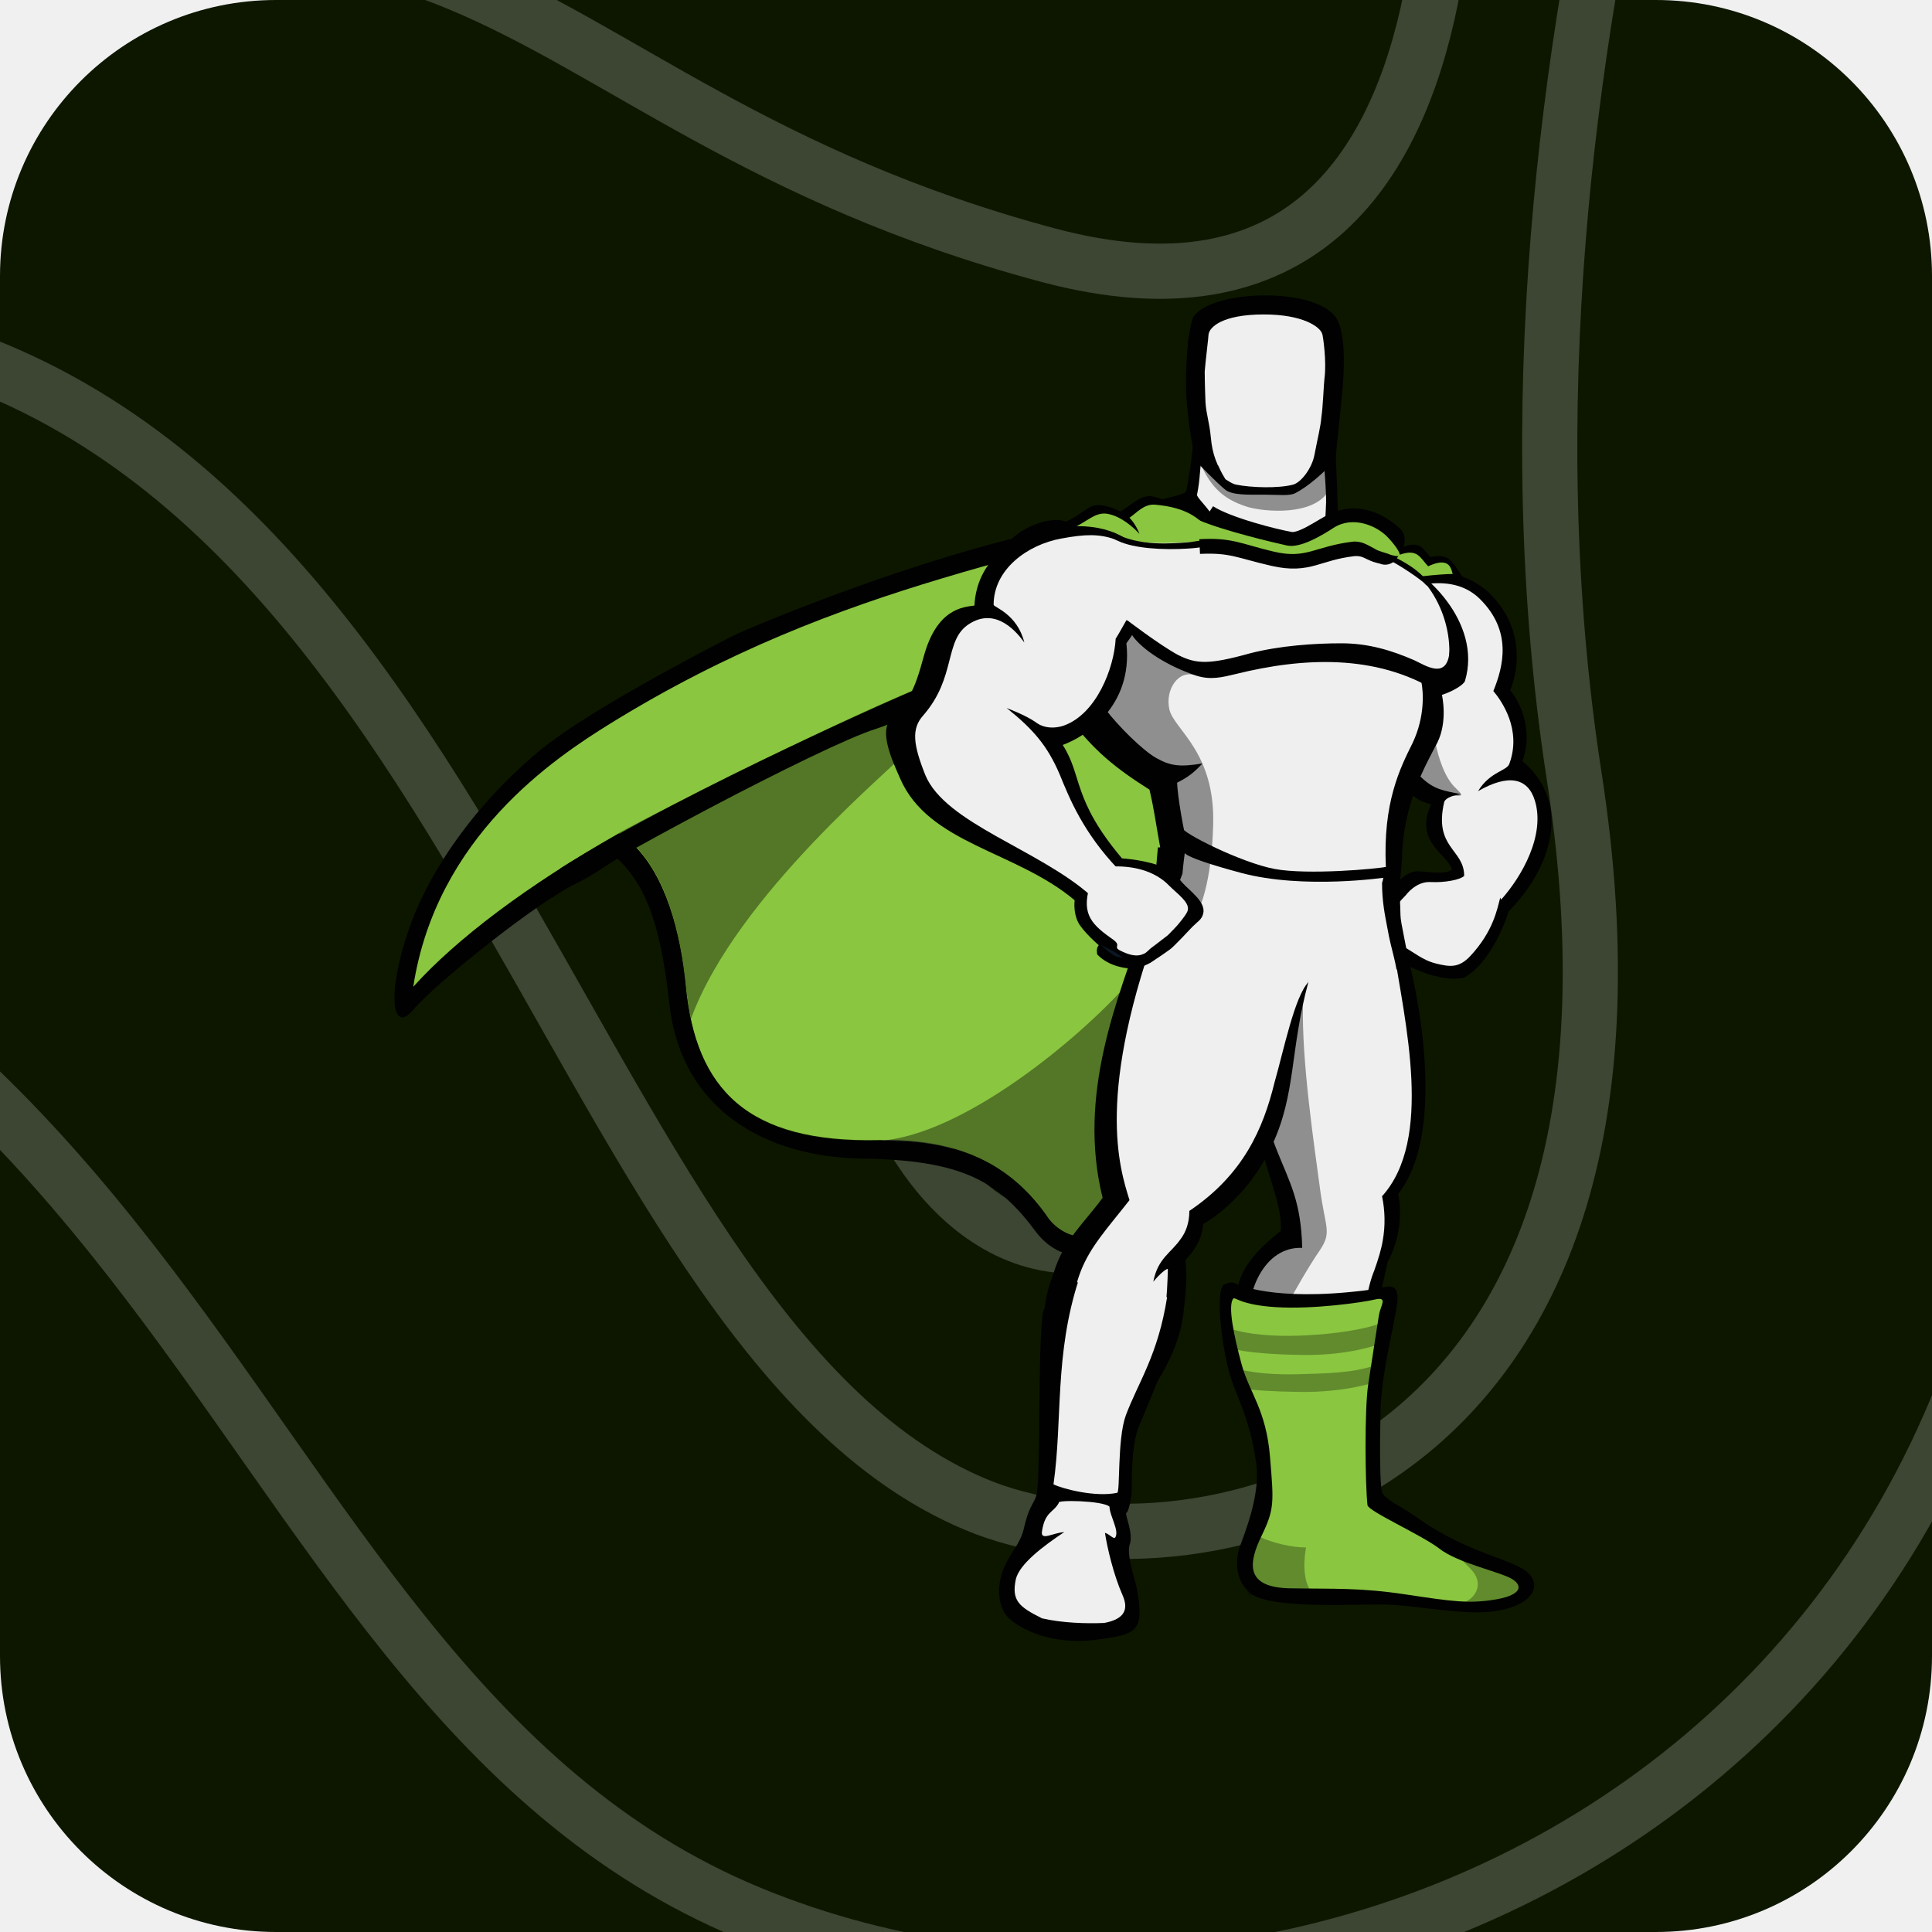
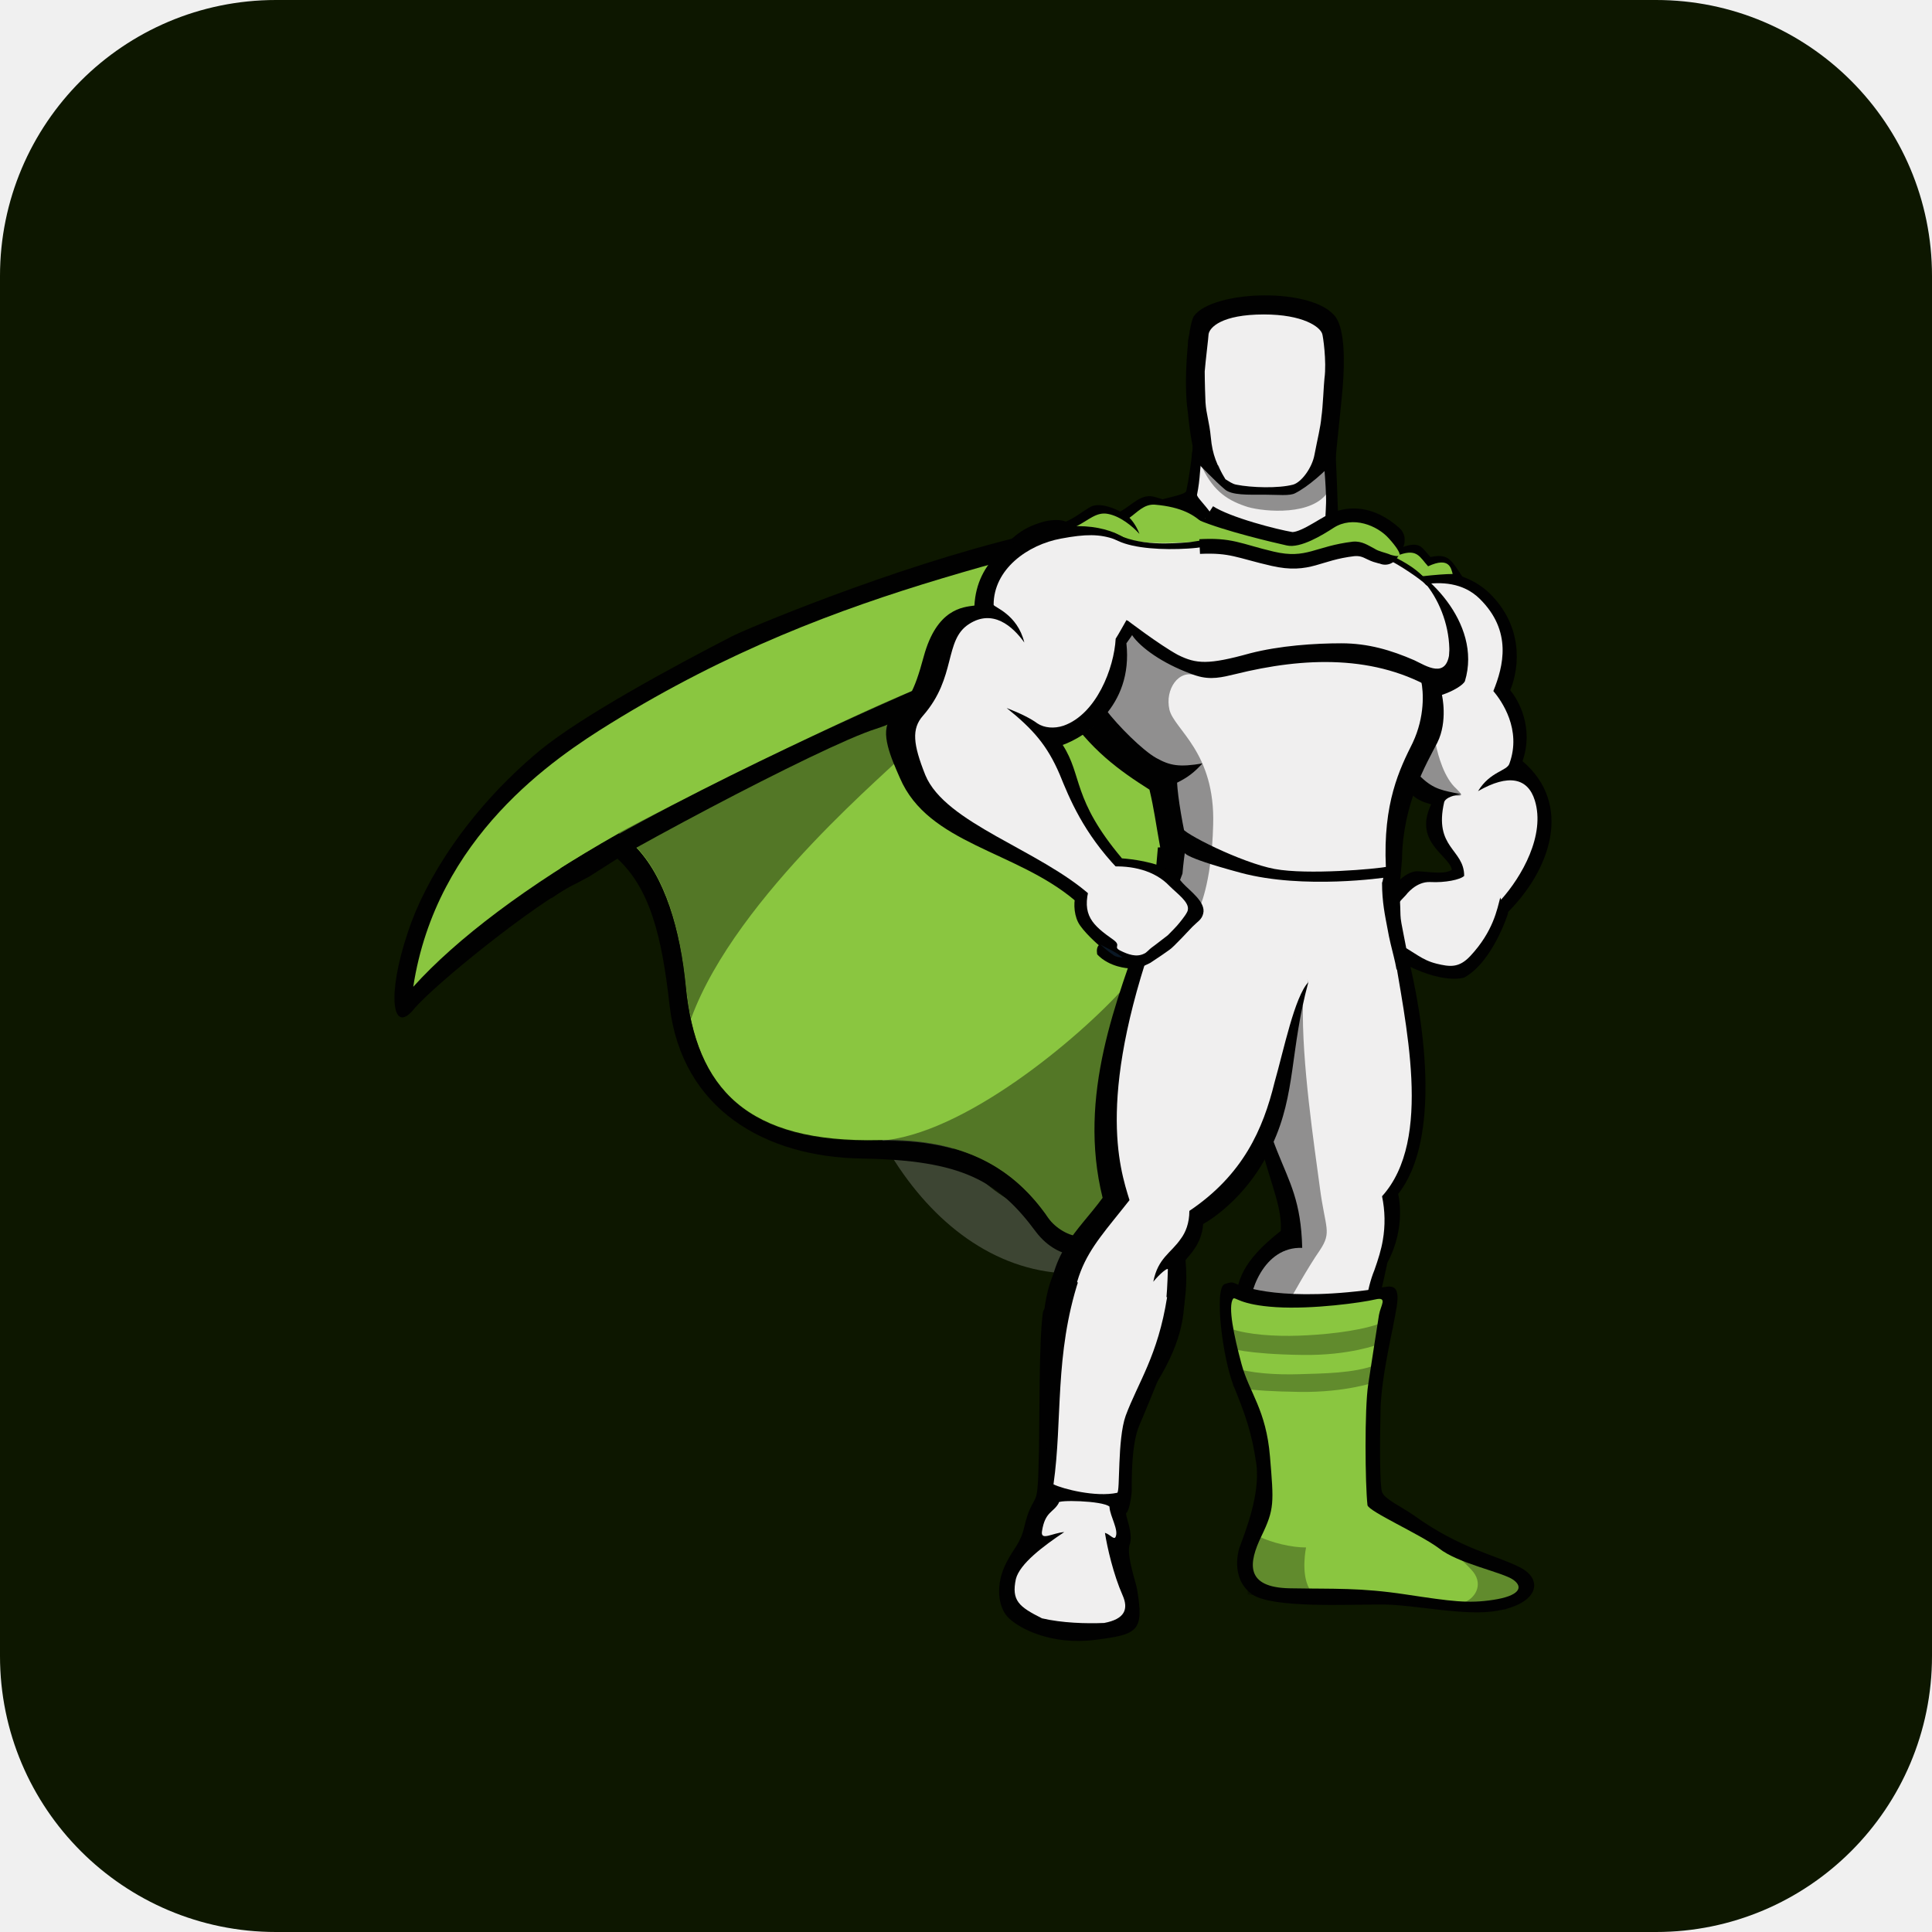
<svg xmlns="http://www.w3.org/2000/svg" width="70" height="70" viewBox="0 0 70 70" fill="none">
  <g clip-path="url(#clip0)">
    <rect width="70" height="70" rx="10" fill="#0D1700" />
-     <path d="M94.857 -15.518C94.857 -15.518 68.479 -2.956 73.161 28.121C78.413 62.967 47.953 77.922 27.141 69.308C6.329 60.664 7.785 28.689 -31.783 27.702C-72.207 26.715 -80.715 -13.544 -80.715 -13.544" stroke="white" stroke-opacity="0.2" stroke-width="2" stroke-miterlimit="10" />
-     <path d="M64.368 -24.881C64.368 -24.881 52.948 1.68 57.031 28.091C61.142 54.502 42.671 57.613 35.334 54.502C20.089 48.101 17.149 13.824 -7.46 11.61C-25.959 9.935 -50.853 23.186 -64.042 -6.874" stroke="white" stroke-opacity="0.2" stroke-width="2" stroke-miterlimit="10" />
-     <path d="M52.063 -13.036C52.063 -13.036 56.174 14.093 37.989 9.248C17.149 3.684 17.463 -9.357 -8.916 2.966C-18.308 7.363 -56.106 8.649 -48.483 -15.518" stroke="white" stroke-opacity="0.2" stroke-width="2" stroke-miterlimit="10" />
    <path d="M38.874 45.14C43.242 45.14 46.782 39.677 46.782 32.937C46.782 26.197 43.242 20.733 38.874 20.733C34.507 20.733 30.966 26.197 30.966 32.937C30.966 39.677 34.507 45.14 38.874 45.14Z" stroke="white" stroke-opacity="0.2" stroke-width="2" stroke-miterlimit="10" />
    <path d="M20.87 32.014C19.451 32.684 15.697 35.698 14.973 36.59C14.222 37.483 14 36.088 14.779 33.772C15.39 31.903 16.948 29.363 19.563 27.187C21.092 25.931 24.458 24.117 26.516 23.057C26.933 22.834 32.329 20.546 37.141 19.401C37.558 19.29 36.64 20.099 36.501 20.546C35.778 22.666 21.343 31.763 21.343 31.763L20.87 32.014ZM41.202 57.602C41.452 59.109 41.23 59.221 39.672 59.416C38.114 59.612 36.974 59.026 36.557 58.635C36.14 58.244 36.056 57.379 36.474 56.598C36.724 56.096 36.974 55.928 37.113 55.314C37.252 54.728 37.364 54.589 37.475 54.366C37.586 54.17 37.614 53.975 37.642 52.608C37.669 51.24 37.642 48.673 37.781 47.585C37.92 46.469 42.732 48.087 42.732 48.087C42.732 48.087 41.591 50.933 41.285 51.631C40.979 52.329 41.007 53.668 41.007 53.947C41.007 54.226 40.896 54.784 40.812 54.812C40.729 54.84 41.091 55.565 40.924 55.984C40.812 56.375 41.174 57.379 41.202 57.602ZM43.038 14.937C42.87 13.877 43.038 11.783 43.26 11.449C43.955 10.5 47.627 10.388 48.406 11.505C48.739 12.007 48.712 13.179 48.656 13.932C48.6 14.686 48.406 16.304 48.378 16.834C48.35 17.225 44.317 17.839 43.427 16.778C43.176 16.5 43.038 14.937 43.038 14.937ZM51.215 54.896C52.911 56.123 54.219 56.347 55.081 56.793C55.943 57.24 55.721 58.105 54.274 58.356C53.106 58.579 51.27 58.133 50.047 58.133C48.823 58.133 46.097 58.272 45.374 57.77C44.539 57.184 44.901 56.096 44.901 56.096C45.123 55.482 45.68 54.114 45.513 52.998C45.346 51.882 45.123 51.268 44.706 50.236C44.289 49.203 43.983 46.664 44.373 46.525C44.762 46.385 44.651 46.525 45.151 46.636C45.652 46.748 46.208 46.915 47.293 46.915C48.378 46.915 49.574 46.748 49.991 46.664C50.408 46.58 50.742 46.496 50.603 47.361C50.464 48.227 50.047 49.845 50.019 51.101C49.991 52.356 49.991 53.807 50.074 54.059C50.158 54.31 50.77 54.589 51.215 54.896Z" fill="#010101" />
    <path d="M45.263 17.727C42.203 20.378 36.279 21.104 27.49 24.508C25.237 25.373 19.229 27.968 17.783 30.675C22.65 27.857 24.458 31.735 24.847 35.725C25.209 39.465 27.073 41.418 31.856 41.306C36.779 41.195 38.281 44.069 39.644 47.445C42.286 34.526 46.514 32.014 49.24 29.81C55.025 25.094 47.905 16.779 45.263 17.727Z" fill="#8AC640" />
    <path d="M45.263 17.727C37.92 20.294 30.66 20.936 22.122 26.21C20.091 27.466 15.808 30.312 14.973 35.753C18.088 32.293 25.292 27.94 34.109 25.178C38.559 23.782 41.814 22.862 45.763 21.327C45.485 19.541 45.485 18.843 45.263 17.727Z" fill="#8AC640" />
    <path d="M54.636 33.019C54.636 33.019 54.107 34.833 53.05 35.419C53.05 35.419 52.272 35.698 50.714 34.833C50.269 34.582 49.935 33.717 49.963 33.437C49.991 32.768 50.408 32.461 50.408 32.461C50.408 32.461 50.853 31.707 51.382 31.735C51.91 31.763 52.8 31.847 53.078 31.596C53.328 31.317 54.691 32.098 54.636 33.019ZM43.288 15.467C43.288 15.467 43.177 16.89 42.982 17.783C42.954 17.951 42.12 18.034 41.508 18.285C42.676 21.634 49.713 21.606 50.631 19.96C50.186 19.653 49.296 19.178 48.879 19.011C48.461 18.843 48.489 18.871 48.461 18.09C48.434 17.309 48.378 15.858 48.322 15.467C48.266 15.076 43.955 15.076 43.288 15.467Z" fill="#010101" />
    <path d="M43.566 15.467C43.566 15.467 43.566 16.276 43.483 17.058C43.455 17.42 43.427 17.643 43.371 17.922C43.343 18.09 44.317 18.759 44.595 20.238C45.93 23.224 49.018 21.745 50.297 20.322C49.852 20.015 49.129 19.597 48.294 19.262C47.877 19.094 48.072 18.732 48.044 17.95C48.016 17.169 47.905 16.025 47.849 15.606C47.794 15.188 44.233 15.076 43.566 15.467Z" fill="#F0EFEF" />
    <path d="M43.288 15.467C43.288 15.467 43.26 15.969 43.177 16.555C43.538 16.918 44.011 17.42 44.373 17.727C44.623 17.951 45.235 17.923 45.791 17.923C46.292 17.923 46.737 17.978 46.931 17.867C47.377 17.644 48.016 17.086 48.378 16.667C48.35 16.165 48.322 15.69 48.295 15.467C48.267 15.076 43.955 15.076 43.288 15.467Z" fill="#010101" />
    <path d="M45.819 17.588C45.485 17.588 45.096 17.56 44.79 17.504C44.651 17.476 44.512 17.392 44.4 17.337C44.206 17.197 44.011 17.03 43.788 16.862C43.343 16.527 43.316 16.332 43.316 16.248C43.51 14.49 43.26 13.011 43.26 13.011C43.26 13.011 43.065 12.258 44.122 12.063C45.179 11.867 45.819 11.839 45.819 11.839C45.819 11.839 46.486 11.839 47.515 12.063C48.572 12.258 48.378 13.011 48.378 13.011C48.378 13.011 48.127 14.49 48.322 16.248C48.322 16.332 48.294 16.527 47.849 16.862C47.46 17.141 47.154 17.448 46.848 17.504C46.542 17.56 46.153 17.588 45.819 17.588Z" fill="#010101" />
    <path d="M45.819 11.114C43.983 11.114 43.621 11.616 43.093 12.174C42.982 12.314 43.065 13.151 43.26 14.937H43.51C43.51 14.937 43.343 14.434 43.371 13.848C43.399 13.263 43.51 13.29 43.427 13.151C43.316 12.983 43.093 12.704 43.594 12.425C44.094 12.146 44.873 12.649 45.819 12.677C46.764 12.649 47.571 12.146 48.072 12.425C48.572 12.704 48.35 12.983 48.239 13.151C48.127 13.318 48.266 13.262 48.294 13.848C48.322 14.434 48.155 14.937 48.155 14.937H48.406C48.572 13.151 48.684 12.37 48.6 12.23C48.127 11.616 47.655 11.142 45.819 11.114ZM54.636 33.102C54.636 33.102 54.107 34.805 53.078 35.391C52.856 35.279 52.883 35.112 52.689 34.86C52.633 34.777 52.438 34.721 52.355 34.637C52.272 34.553 52.3 34.414 52.16 34.302C52.049 34.191 51.966 34.275 51.854 34.191C51.743 34.079 51.715 33.94 51.632 33.856C51.576 33.8 51.354 33.772 51.298 33.717C51.159 33.577 49.935 33.326 49.991 33.047C50.102 32.628 50.325 32.321 50.325 32.321C50.325 32.321 50.853 31.54 51.382 31.568C51.91 31.596 52.411 31.707 52.689 31.456C52.995 31.177 54.719 32.209 54.636 33.102Z" fill="#010101" />
    <path d="M51.02 20.769C51.02 20.769 52.772 20.35 53.968 21.494C55.164 22.666 55.081 24.117 54.719 25.01C55.025 25.373 55.581 26.378 55.164 27.578C57 29.14 56.193 31.54 54.553 33.13C54.553 33.13 54.163 31.679 52.605 31.596C52.661 31.038 51.159 30.591 51.855 29.14C50.798 28.889 50.825 28.163 50.659 27.271C50.519 26.378 51.02 20.769 51.02 20.769Z" fill="#010101" />
    <path d="M50.38 21.55C50.38 21.55 52.411 20.518 53.607 21.69C54.803 22.862 54.469 24.145 54.107 25.038C54.413 25.401 55.136 26.433 54.691 27.661C54.608 27.94 53.996 27.94 53.551 28.666C54.663 28.024 55.359 28.191 55.609 29C55.999 30.256 55.136 31.763 54.385 32.6C54.385 32.572 54.358 32.544 54.358 32.516C54.246 32.935 54.107 33.744 53.273 34.637C52.856 35.084 52.522 35.028 52.049 34.916C51.493 34.776 51.298 34.525 50.519 34.107C50.074 33.856 50.325 33.549 50.325 33.298C50.325 33.242 50.38 33.158 50.464 33.047C50.519 32.907 50.686 32.684 50.936 32.433C50.936 32.433 51.298 31.93 51.827 31.958C52.355 31.986 52.911 31.875 53.05 31.735C53.05 30.758 51.938 30.73 52.327 29.056C52.355 28.973 52.494 28.833 52.939 28.777C52.272 28.638 51.966 28.61 51.493 28.163C51.159 27.856 50.909 27.466 50.825 26.963C50.658 26.099 50.38 21.55 50.38 21.55Z" fill="#F0EFEF" />
    <path d="M44.512 19.792C44.345 19.569 43.483 18.453 41.841 18.006C41.369 17.867 41.063 18.258 40.59 18.537C40.451 18.453 39.839 18.174 39.505 18.369C39.171 18.564 38.949 18.76 38.615 18.899C38.448 18.815 38.003 18.815 37.642 18.955C37.28 19.067 36.724 19.318 36.195 20.043C35.862 21.243 42.092 20.35 42.092 20.35L44.512 19.792Z" fill="#010101" />
    <path d="M44.567 19.792C43.677 19.485 43.816 18.453 41.841 18.285C41.452 18.258 41.202 18.564 40.923 18.76C41.063 18.899 41.202 19.122 41.285 19.346C41.035 19.067 40.59 18.704 40.145 18.62C39.727 18.537 39.449 18.843 39.004 19.067C39.088 19.15 39.171 19.29 39.282 19.457C38.893 19.206 38.615 19.123 38.086 19.318C37.725 19.429 37.029 19.736 36.501 20.49C36.167 21.69 42.12 20.35 42.12 20.35L44.567 19.792Z" fill="#8AC640" />
    <path d="M49.796 20.239C49.796 20.239 49.796 19.932 49.768 19.653C49.768 19.597 49.546 19.457 49.546 19.402L49.49 19.346C49.49 19.346 49.935 19.095 50.269 19.234C50.631 19.346 50.825 19.82 50.825 19.82C51.465 19.597 51.521 19.848 51.827 20.183C52.494 20.043 52.578 20.294 52.995 20.909C52.995 20.909 52.494 20.825 51.521 20.992C50.575 21.131 49.796 20.211 49.796 20.239Z" fill="#010101" />
    <path d="M49.685 20.099C49.685 20.099 49.852 19.959 49.796 19.932C50.102 19.764 50.519 19.569 50.714 20.099C51.354 19.876 51.437 20.183 51.743 20.518C52.522 20.155 52.577 20.601 52.633 20.797C52.383 20.797 52.021 20.825 51.521 20.88C50.575 21.02 49.657 20.071 49.685 20.099Z" fill="#8AC640" />
    <path d="M40.228 19.401C40.228 19.401 41.814 19.959 43.149 19.876C44.484 19.764 46.764 19.653 47.988 20.378C47.988 20.378 49.24 19.931 50.408 20.238C51.577 20.545 53.718 22.555 53.078 24.675C53.023 24.815 52.661 25.038 52.244 25.178C52.244 25.178 52.467 26.126 52.077 26.908C51.688 27.661 50.825 29.112 50.798 31.121C50.77 31.456 50.714 32.154 50.659 32.488C48.489 32.405 45.151 31.596 41.869 31.651C41.897 31.289 41.925 31.065 41.953 30.703H42.036C41.869 29.782 41.814 29.307 41.647 28.61C40.59 27.94 39.477 27.159 38.532 25.68C37.614 24.201 40.228 19.401 40.228 19.401ZM50.965 34.47C50.965 34.47 52.689 40.665 50.659 43.26C50.659 43.26 50.965 44.459 50.269 45.743C50.158 46.301 50.019 46.803 49.935 47.361C49.574 49.678 48.962 50.654 48.795 54.365L47.126 54.338C47.126 54.338 46.931 51.659 46.347 50.236C46.014 49.427 44.706 48.338 44.762 47.25C44.818 46.413 44.984 45.715 46.403 44.599C46.514 42.981 44.901 41.446 45.151 35.419L50.965 34.47Z" fill="#010101" />
    <path d="M50.464 34.219C50.909 37.065 51.938 41.278 50.074 43.343C50.184 43.867 50.194 44.407 50.102 44.934C50.047 45.269 49.935 45.631 49.796 46.022C49.518 46.692 49.407 47.668 49.323 48.254C48.962 50.57 48.962 50.682 48.795 54.393L47.126 54.365C47.126 54.365 46.931 51.687 46.347 50.264C46.014 49.454 45.318 48.757 45.263 47.668C45.207 46.831 45.791 45.157 47.182 45.213C47.098 41.837 45.541 42.506 45.124 35.474L50.464 34.219ZM40.228 19.401C40.228 19.401 40.84 19.597 41.508 19.653C42.175 19.708 42.898 19.653 43.538 19.625C44.873 19.513 46.764 19.373 48.016 20.099C48.016 20.099 48.712 19.876 49.462 19.931C49.796 19.959 50.13 20.238 50.519 20.35C51.743 20.657 52.911 22.694 52.383 24.536C52.327 24.675 51.938 24.536 51.493 24.675C51.576 25.066 51.632 25.959 51.187 26.908C50.714 27.857 50.102 29.084 50.213 31.428C47.293 31.289 45.986 31.093 43.093 30.954C42.843 29.921 42.676 28.889 42.648 28.359C43.037 28.163 43.26 27.996 43.566 27.661C42.731 27.801 42.398 27.745 41.897 27.466C41.396 27.187 40.506 26.294 40.061 25.708C40.006 25.652 39.7 26.573 39.005 26.601C38.754 26.238 39.811 25.206 39.616 24.815C38.921 23.392 40.228 19.401 40.228 19.401Z" fill="#F0EFEF" />
    <path d="M50.686 31.902C50.686 31.902 50.742 32.907 50.742 33.158C50.742 33.437 50.964 34.274 50.992 34.665C50.686 35.195 49.351 36.395 46.931 36.842C44.539 37.344 41.369 33.577 41.369 33.577C41.452 33.214 41.73 32.154 41.925 31.596C41.953 31.54 42.008 31.4 42.008 31.345C42.259 30.982 50.686 31.902 50.686 31.902Z" fill="#010101" />
    <path d="M50.074 31.986C50.074 32.684 50.185 33.186 50.269 33.633C50.408 34.442 50.631 34.972 50.631 35.502C50.631 37.121 48.517 36.842 46.736 36.898C44.345 37.4 42.314 33.633 42.314 33.633C42.481 32.991 42.592 32.266 42.843 31.652C42.87 31.317 42.926 30.898 42.954 30.703C46.347 30.703 48.739 30.898 50.13 31.038C50.185 31.345 50.13 31.875 50.074 31.986Z" fill="#F0EFEF" />
    <path d="M47.404 35.586C47.404 35.586 45.93 32.293 41.508 33.27C40.451 36.256 39.032 39.688 39.95 43.399C39.032 44.655 37.975 45.353 37.975 47.669C37.975 49.985 38.087 50.375 38.087 50.375L41.341 50.543C41.341 50.543 42.398 49.176 42.815 47.697C42.926 47.278 43.037 46.525 42.954 45.66C43.065 45.492 43.538 45.102 43.594 44.348C43.594 44.348 45.179 43.511 46.097 41.474C46.959 39.632 46.737 38.042 47.404 35.586Z" fill="#010101" />
    <path d="M47.404 35.586C47.321 35.279 46.208 32.265 42.092 33.158C39.672 39.632 40.562 42.311 40.924 43.483C39.282 45.575 38.532 46.022 38.865 50.264H41.035C42.036 48.673 42.259 48.087 42.314 45.994C42.314 45.91 42.008 46.162 41.786 46.441C41.953 45.576 42.426 45.408 42.787 44.878C42.954 44.655 43.093 44.32 43.093 43.873C45.04 42.562 45.763 40.916 46.18 39.213C46.514 38.042 46.904 36.116 47.404 35.586Z" fill="#F0EFEF" />
    <path d="M40.534 31.093C40.534 31.093 41.285 31.121 41.953 31.345C42.593 31.568 42.593 31.707 42.843 31.986C43.093 32.266 43.705 32.684 43.594 33.102C43.538 33.326 43.399 33.382 43.205 33.577C43.121 33.661 42.509 34.33 42.37 34.414C42.287 34.47 42.175 34.553 42.092 34.609L41.675 34.888C41.397 35.028 41.202 35.112 40.896 35.084C40.896 35.084 40.201 35.056 39.755 34.581C39.755 34.581 39.7 34.358 39.811 34.247C39.811 34.247 39.227 33.744 39.06 33.41C38.893 33.075 38.893 32.6 39.005 32.349C39.06 32.098 40.145 31.4 40.534 31.093ZM41.23 58.244L41.146 58.942C41.146 58.942 40.896 59.249 39.032 59.221C37.141 59.193 36.641 58.607 36.474 58.3L36.362 57.575C36.362 57.575 36.724 57.044 36.807 57.044C37.419 57.1 39.505 57.937 40.952 58.16C41.09 58.16 41.118 58.216 41.23 58.244ZM45.263 56.821C45.263 57.128 45.235 57.128 45.235 57.435C45.569 57.686 46.403 57.826 47.988 57.798C50.297 57.742 52.438 58.495 55.053 58.049L55.081 57.547L54.831 57.519L45.569 56.765L45.263 56.821Z" fill="#010101" />
    <path d="M47.293 57.798H47.988C49.49 57.742 50.909 58.077 52.438 58.16C53.245 58.133 54.246 57.937 54.163 57.351L46.264 56.681C45.791 57.212 46.153 57.658 47.293 57.798ZM38.226 46.05C38.476 46.218 40.173 47.222 42.926 47.083C42.87 47.613 42.898 48.645 41.675 50.459C41.063 51.352 40.534 52.914 40.423 54.896C40.451 55.342 40.701 55.733 40.367 56.319C40.478 56.681 40.923 57.407 41.146 57.853C41.369 58.3 41.48 58.802 40.006 58.83C38.504 58.858 36.084 58.691 36.418 57.519C36.585 56.905 37.057 56.263 37.113 56.012C37.169 55.761 37.169 55.007 37.642 54.505C38.059 53.11 37.92 51.77 37.836 50.515C37.697 49.203 37.669 47.11 38.226 46.05ZM40.812 23.308C42.787 20.657 41.118 18.537 37.948 19.178C36.668 19.429 35.389 20.322 35.305 21.941C34.888 21.997 33.943 22.052 33.47 23.782C33.108 25.122 32.913 25.373 32.274 26.043C31.856 26.517 32.301 27.494 32.607 28.191C33.636 30.591 36.807 30.814 38.949 32.628C39.672 32.433 40.423 31.624 40.645 31.093C38.838 28.945 39.227 28.108 38.504 26.991C39.283 26.712 41.063 25.624 40.812 23.308Z" fill="#010101" />
    <path d="M40.423 23.141C40.534 22.973 40.729 22.61 40.812 22.471C40.84 22.443 41.146 22.973 41.174 22.945C41.925 21.717 42.12 19.931 41.257 19.764C41.063 19.736 40.701 19.653 40.395 19.541C39.839 19.346 39.338 19.346 38.448 19.513C37.224 19.736 36.001 20.629 36.001 21.913C36.001 21.997 36.863 22.248 37.113 23.28C36.696 22.694 35.973 22.052 35.11 22.61C34.193 23.196 34.665 24.536 33.442 25.931C33.024 26.405 33.08 26.963 33.525 28.079C34.248 29.837 37.669 30.786 39.533 32.461C39.978 32.265 40.284 31.819 40.506 31.484C39.255 30.172 38.754 28.945 38.392 28.052C37.947 27.019 37.447 26.433 36.473 25.652C36.974 25.847 37.363 26.042 37.586 26.21C37.836 26.377 38.198 26.405 38.532 26.294C39.728 25.875 40.367 24.201 40.423 23.141Z" fill="#F0EFEF" />
    <path d="M52.522 23.587C52.438 24.648 51.66 24.117 51.243 23.922C50.408 23.559 49.574 23.308 48.6 23.308C47.627 23.308 46.375 23.392 45.291 23.671C43.788 24.089 43.343 24.062 42.676 23.727C42.008 23.364 40.84 22.471 40.84 22.471C40.84 22.471 40.812 22.75 41.091 23.113C41.452 23.559 42.259 24.117 43.343 24.48C43.872 24.648 44.289 24.536 44.762 24.424C47.237 23.81 49.852 23.699 52.049 25.038C52.16 25.094 52.55 24.927 52.717 24.675C52.939 24.313 52.522 23.587 52.522 23.587Z" fill="#010101" />
    <path d="M39.867 34.219C40.089 34.358 40.367 34.442 40.673 34.693C40.673 34.693 40.423 34.693 40.312 34.581C40.173 34.498 39.895 34.247 39.867 34.219Z" fill="#0A1825" />
    <path d="M47.905 12.091C47.822 11.839 47.209 11.393 45.791 11.393C44.261 11.393 43.816 11.867 43.788 12.118C43.788 12.202 43.677 13.095 43.649 13.458C43.649 13.458 43.649 13.904 43.677 14.574C43.705 15.02 43.816 15.271 43.872 15.857C43.927 16.471 44.094 16.862 44.4 17.364C44.539 17.448 44.651 17.532 44.79 17.56C45.346 17.671 46.319 17.699 46.848 17.56C47.154 17.476 47.543 16.946 47.627 16.471C47.738 15.886 47.849 15.467 47.877 15.104C47.933 14.742 47.961 13.932 47.988 13.709C48.072 13.095 47.933 12.146 47.905 12.091Z" fill="#F0EFEF" />
    <path d="M44.984 46.58C44.984 46.58 46.459 47.222 50.102 46.664C50.102 46.664 49.073 51.854 49.546 54.449C49.546 54.449 50.019 55.119 53.523 56.402C53.523 56.402 55.081 56.793 55.025 57.575C55.025 57.575 55.081 57.742 53.19 57.686C51.298 57.63 49.518 57.295 48.267 57.295C47.015 57.295 45.68 57.351 45.458 56.988C45.207 56.654 45.513 55.788 45.875 55.286C46.264 54.756 46.153 54.365 46.125 53.417C46.041 50.933 44.15 48.366 44.984 46.58Z" fill="#010101" />
    <path d="M44.678 47.055C44.484 47.334 44.706 48.394 44.984 49.426C45.263 50.459 45.874 51.073 46.014 52.775C46.153 54.449 46.18 54.672 45.708 55.649C45.235 56.626 45.096 57.519 46.736 57.547C48.377 57.575 49.268 57.519 50.936 57.77C52.605 58.021 53.189 58.105 54.107 57.965C55.025 57.826 55.22 57.519 54.831 57.24C54.441 56.961 52.828 56.654 52.133 56.096C51.465 55.593 49.574 54.756 49.546 54.533C49.462 53.779 49.435 51.045 49.574 50.152C49.713 49.259 49.907 47.975 49.963 47.641C50.019 47.306 50.297 46.971 49.824 47.082C49.351 47.194 47.571 47.445 46.236 47.361C44.901 47.278 44.762 46.971 44.678 47.055Z" fill="#8AC640" />
    <path opacity="0.3" d="M45.624 55.677C46.097 55.9 46.792 56.068 47.321 56.068C47.321 56.068 47.126 56.989 47.432 57.547C47.738 58.105 45.207 57.77 45.207 57.77L45.096 55.789L45.624 55.677ZM52.995 58.077C53.44 57.937 53.746 57.435 53.384 56.961C52.995 56.486 52.661 56.403 53.162 56.375C53.662 56.347 55.498 57.463 55.498 57.463L54.552 58.328L52.995 58.077ZM44.595 48.143C45.235 48.366 46.208 48.422 47.043 48.394C47.877 48.366 49.129 48.254 49.935 47.975C50.742 47.696 50.408 48.282 50.408 48.282L49.963 48.701C49.963 48.701 48.906 49.12 47.182 49.092C45.151 49.064 44.539 48.841 44.539 48.841L44.595 48.143ZM44.651 49.538C45.291 49.761 46.264 49.817 47.098 49.789C47.933 49.761 49.045 49.761 49.852 49.454C50.185 49.343 49.991 49.817 49.991 49.817L49.852 50.068C49.852 50.068 48.767 50.459 47.07 50.431C45.04 50.403 44.678 50.236 44.678 50.236L44.651 49.538Z" fill="#010101" />
    <path d="M42.815 29.977C42.815 30.173 44.984 31.261 46.18 31.484C47.376 31.707 49.88 31.484 50.269 31.401L50.213 31.791C50.213 31.791 47.237 32.238 44.957 31.624C42.676 31.01 42.926 30.87 42.926 30.87L42.815 29.977Z" fill="#010101" />
    <path d="M38.17 53.78C38.504 53.947 39.7 54.254 40.478 54.087C40.59 54.059 40.478 52.161 40.785 51.296C41.23 50.096 41.953 49.12 42.286 46.999C41.118 46.887 39.783 46.58 39.088 46.357C38.198 49.092 38.504 51.436 38.17 53.78ZM40.034 55.538C40.228 55.593 40.367 55.817 40.423 55.677C40.534 55.426 40.228 54.952 40.2 54.617V54.589C39.95 54.366 38.254 54.338 38.365 54.449C38.17 54.812 37.864 54.756 37.753 55.482C37.697 55.844 38.142 55.538 38.56 55.51C37.809 56.012 36.947 56.654 36.807 57.212C36.641 57.993 36.919 58.217 37.753 58.635C38.476 58.803 39.339 58.831 40.006 58.803C40.757 58.663 40.896 58.3 40.673 57.798C40.34 57.044 40.117 56.068 40.034 55.538Z" fill="#F0EFEF" />
    <path d="M40.34 19.29C41.257 19.82 42.537 19.681 43.01 19.653C43.121 19.653 44.234 19.457 44.289 19.485C44.4 19.513 44.4 19.597 44.4 19.597C44.4 19.597 43.983 19.82 43.038 19.876C42.148 19.931 41.09 19.876 40.507 19.597C39.811 19.29 40.34 19.29 40.34 19.29ZM49.796 19.82C49.963 19.931 51.048 20.35 51.521 20.852C51.938 21.299 51.715 21.271 51.632 21.159C51.521 21.02 50.658 20.434 50.325 20.294C49.991 20.155 49.574 19.904 49.574 19.848C49.574 19.792 49.796 19.82 49.796 19.82Z" fill="#010101" />
    <path d="M40.2 31.4C41.007 31.345 41.841 31.54 42.37 32.098C42.648 32.377 43.093 32.684 43.038 32.963C43.038 33.047 42.87 33.27 42.732 33.437C42.648 33.549 42.398 33.8 42.314 33.884C42.203 33.967 41.814 34.274 41.73 34.33C41.647 34.386 41.536 34.526 41.452 34.553C41.174 34.693 40.868 34.581 40.59 34.442C40.312 34.302 40.646 34.274 40.34 34.051C39.589 33.521 39.172 33.158 39.477 32.126C39.505 31.93 39.811 31.707 40.2 31.4Z" fill="#F0EFEF" />
    <path opacity="0.4" d="M33.108 25.01C30.605 26.015 24.235 29.196 22.427 30.173C23.93 31.121 24.625 33.41 24.847 35.725C24.875 35.949 24.903 36.144 24.931 36.367C24.959 36.563 24.986 36.702 25.014 36.786C25.014 36.814 25.014 36.87 25.042 36.898C26.683 32.405 32.552 27.661 32.774 27.299C32.885 27.131 32.635 26.405 33.024 25.708C33.525 24.815 34.499 24.424 33.108 25.01ZM39.06 46.078C40.34 43.511 40.367 41.055 40.34 38.181C40.34 36.981 41.202 35.279 40.757 35.753C39.088 37.623 34.888 41.139 31.856 41.334C36.112 41.195 37.781 43.343 39.06 46.078Z" fill="#010101" />
    <path d="M19.98 32.544C21.565 31.4 29.77 27.02 31.745 26.405C33.72 25.764 33.108 25.01 33.108 25.01C33.108 25.01 25.098 28.47 20.314 31.456" fill="#010101" />
    <path opacity="0.4" d="M43.343 24.48C42.704 24.229 42.203 24.983 42.37 25.708C42.537 26.433 44.039 27.243 43.955 29.894C43.9 32.07 43.427 32.963 43.427 32.963L42.37 31.624C42.37 31.624 42.203 28.61 41.841 28.163C41.48 27.717 40.34 26.908 39.895 26.489C39.45 26.071 40.395 25.513 40.34 24.731C40.284 23.978 40.812 22.471 40.812 22.471L43.343 24.48ZM47.21 36.367C47.154 38.46 47.627 41.557 47.822 43.036C48.016 44.515 48.267 44.627 47.822 45.297C47.376 45.939 46.792 46.999 46.792 46.999L44.873 46.831C44.873 46.831 46.403 44.878 46.486 44.515C46.57 44.153 45.708 41.39 45.708 41.39L47.21 36.367ZM43.51 16.834C43.9 17.699 44.373 18.09 45.123 18.341C45.569 18.509 47.321 18.732 48.016 17.951C48.322 17.588 48.127 16.611 48.127 16.611L46.542 17.895L44.4 17.504L44.15 16.862L43.51 16.834Z" fill="#010101" />
    <path d="M43.677 18.76C44.4 19.234 46.208 19.681 46.709 19.764C47.209 19.876 48.016 19.234 48.406 19.067C48.823 18.871 49.546 18.76 50.38 19.513C50.464 19.597 50.186 19.96 50.186 19.96C50.158 19.932 49.991 19.932 49.768 19.82C49.546 19.709 49.351 19.625 49.017 19.653C47.627 19.82 47.404 20.294 46.18 20.015C44.957 19.736 44.651 19.513 43.455 19.569" fill="#8AC640" />
    <path d="M43.677 18.76C44.4 19.234 46.208 19.681 46.709 19.764C47.209 19.876 48.016 19.234 48.406 19.067C48.823 18.871 49.546 18.76 50.38 19.513C50.464 19.597 50.186 19.96 50.186 19.96C50.158 19.932 49.991 19.932 49.768 19.82C49.546 19.709 49.351 19.625 49.017 19.653C47.627 19.82 47.404 20.294 46.18 20.015C44.957 19.736 44.651 19.513 43.455 19.569" stroke="#010101" stroke-miterlimit="10" stroke-linejoin="round" />
    <path d="M43.427 18.843C44.345 19.234 46.125 19.653 46.625 19.764C47.126 19.876 47.933 19.374 48.322 19.122C49.017 18.676 49.907 19.039 50.325 19.513C50.603 19.82 50.714 20.015 50.714 20.099C50.714 20.211 50.38 20.099 50.38 20.099C50.186 20.015 49.963 19.988 49.796 19.876C49.574 19.764 49.351 19.597 49.018 19.625C47.627 19.792 47.349 20.267 46.153 19.987C44.957 19.708 44.651 19.457 43.371 19.541" fill="#8AC640" />
    <path d="M39.116 44.906C39.06 44.85 39.171 44.794 39.116 44.794C38.754 44.794 38.254 44.515 37.975 44.125C36.779 42.395 35.027 41.251 31.856 41.334C27.1 41.446 25.209 39.493 24.847 35.754C24.652 33.717 24.096 31.735 22.956 30.619L22.288 31.038C23.568 32.154 23.985 33.968 24.263 36.451C24.708 40.19 27.712 41.92 31.216 41.976C34.86 42.032 36.167 42.785 37.53 44.627C37.975 45.213 38.476 45.408 38.865 45.492L39.116 44.906Z" fill="#010101" />
    <path opacity="0.4" d="M52.021 26.963C52.105 27.382 52.327 28.191 52.772 28.582C52.967 28.777 52.995 28.833 52.828 28.833C52.661 28.833 51.437 28.777 51.437 28.777L51.103 28.191L52.021 26.963Z" fill="#010101" />
  </g>
  <defs>
    <clipPath id="clip0">
      <rect width="70" height="70" rx="10" fill="white" />
    </clipPath>
  </defs>
</svg>
